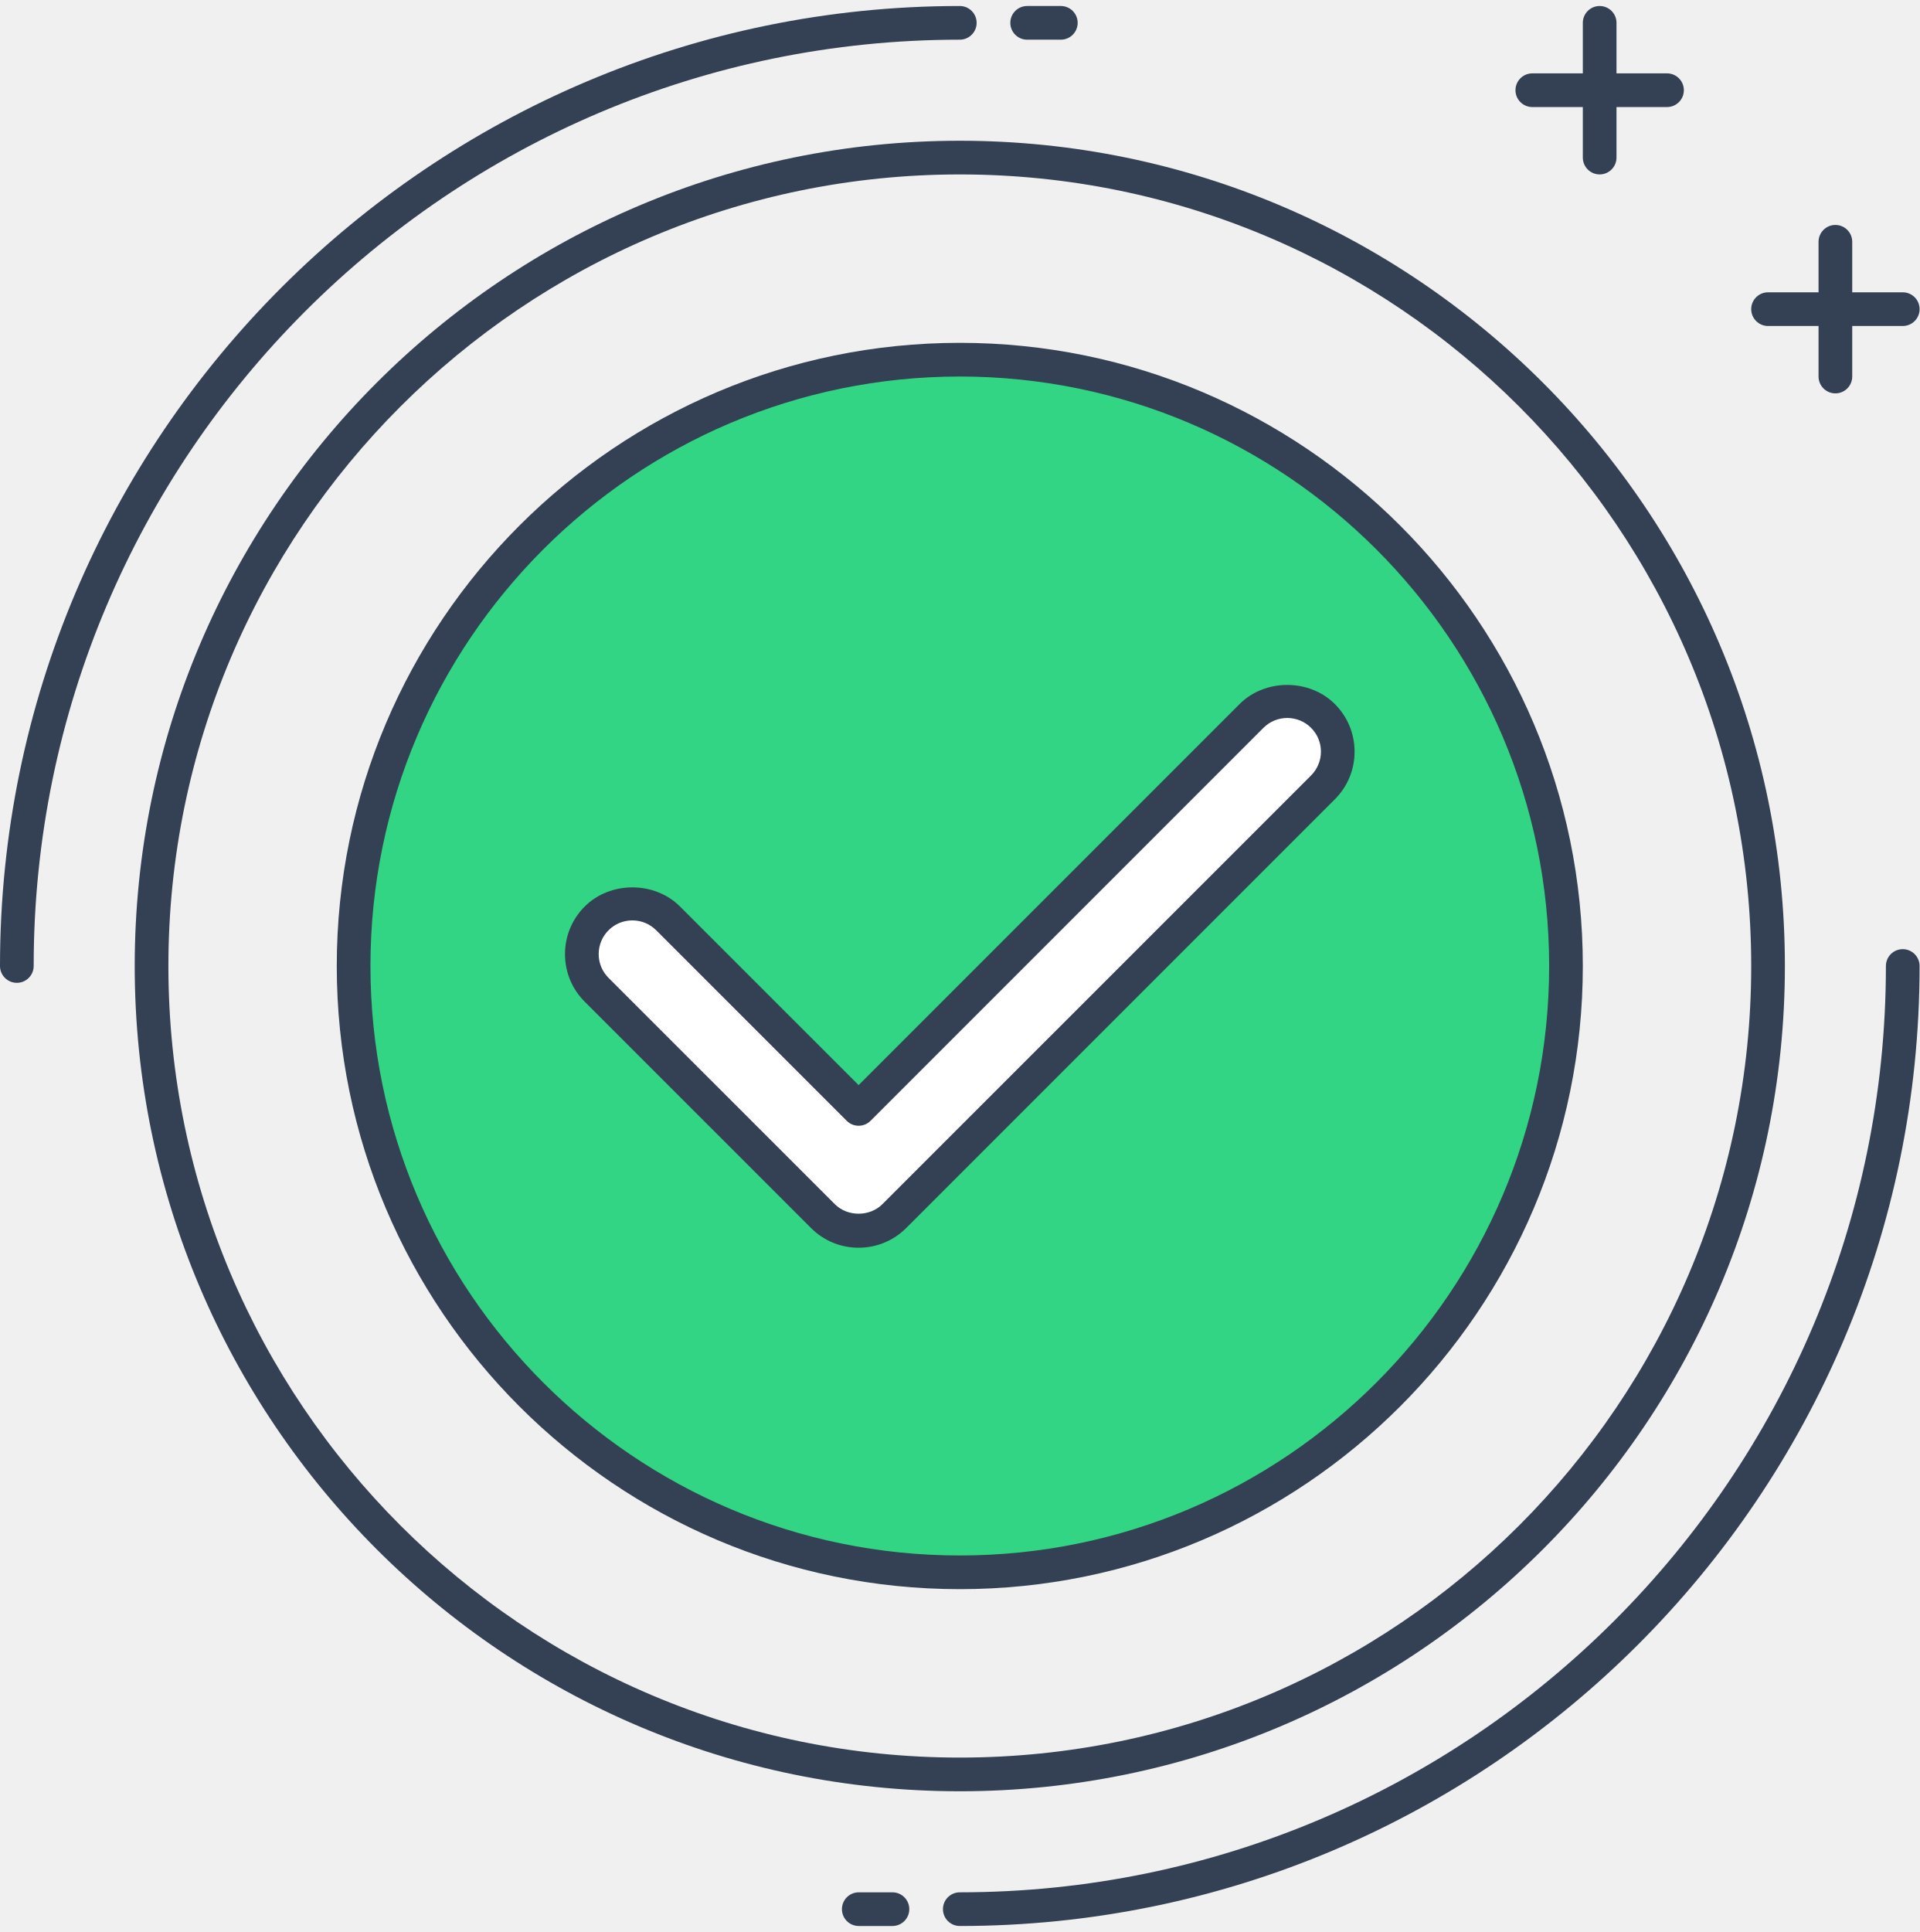
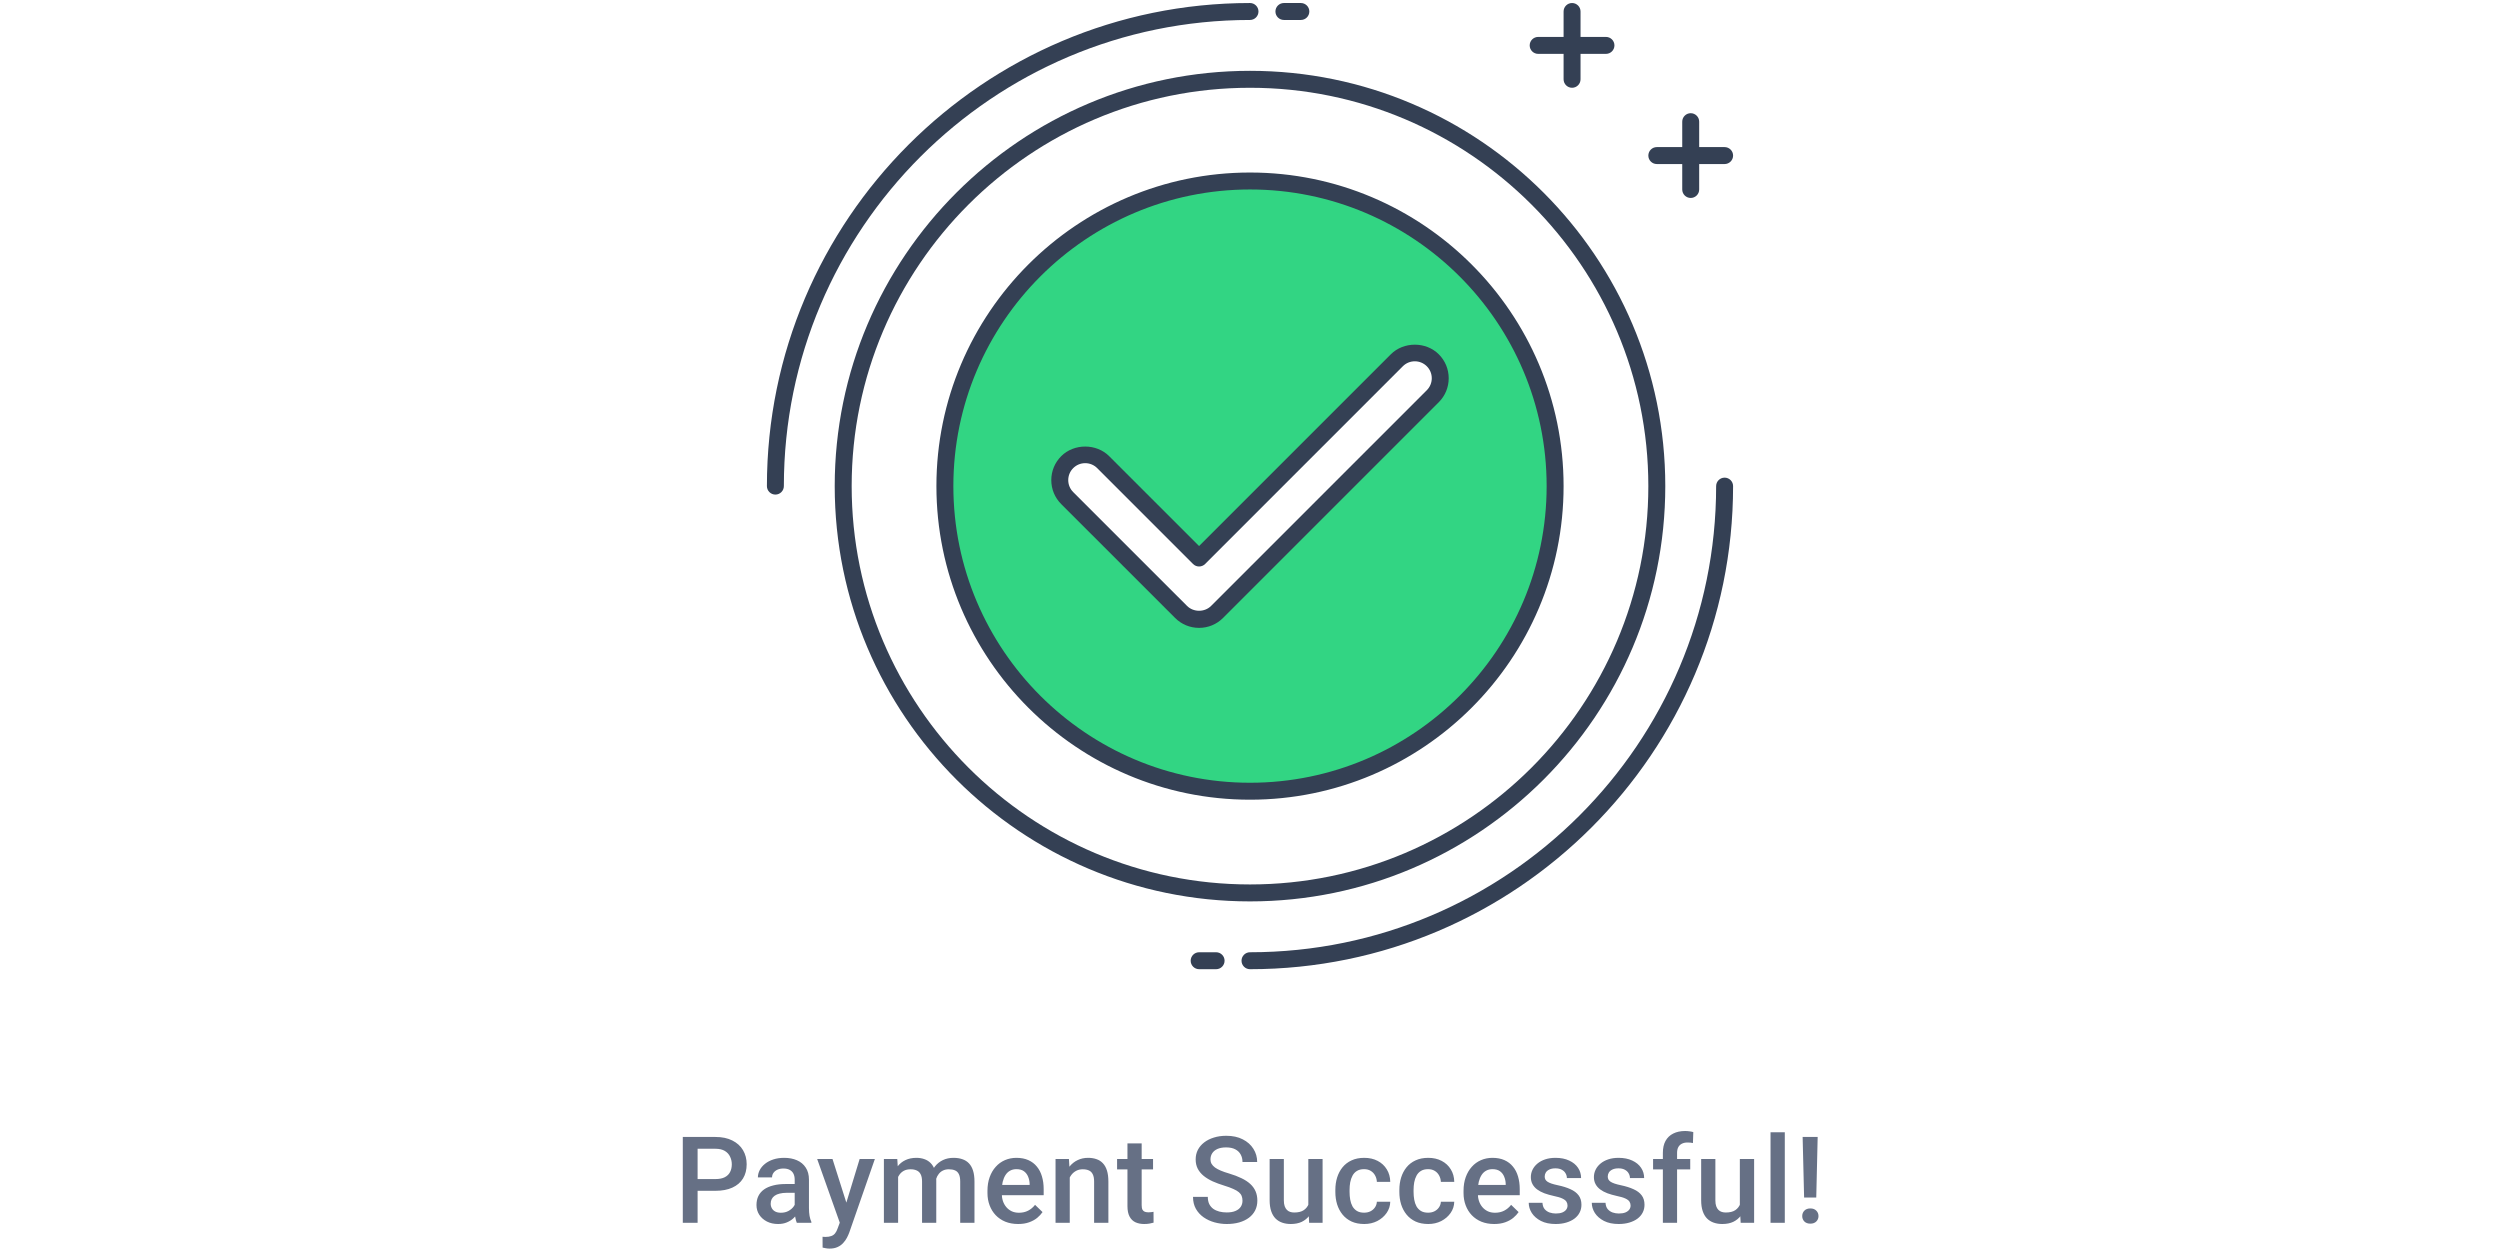
- <svg xmlns="http://www.w3.org/2000/svg" width="160" height="161" viewBox="0 0 160 161" fill="none">
-   <g clip-path="url(#clip0_3583_7065)">
-     <path d="M1.404 81.903C0.629 81.903 0 81.274 0 80.5C0 36.388 35.888 0.5 80 0.5C80.774 0.5 81.403 1.129 81.403 1.904C81.403 2.678 80.774 3.307 80 3.307C37.434 3.307 2.807 37.934 2.807 80.5C2.807 81.274 2.178 81.903 1.404 81.903Z" fill="#344054" />
-     <path d="M88.421 3.307H85.614C84.84 3.307 84.211 2.678 84.211 1.904C84.211 1.129 84.84 0.5 85.614 0.5H88.421C89.196 0.5 89.825 1.129 89.825 1.904C89.825 2.678 89.196 3.307 88.421 3.307Z" fill="#344054" />
-     <path d="M79.999 160.5C79.225 160.5 78.596 159.871 78.596 159.097C78.596 158.322 79.225 157.693 79.999 157.693C122.562 157.693 157.192 123.066 157.192 80.5C157.192 79.726 157.821 79.097 158.596 79.097C159.37 79.097 159.999 79.726 159.999 80.5C159.999 124.612 124.111 160.5 79.999 160.5Z" fill="#344054" />
-     <path d="M74.386 160.5H71.579C70.805 160.5 70.176 159.871 70.176 159.097C70.176 158.322 70.805 157.693 71.579 157.693H74.386C75.161 157.693 75.79 158.322 75.79 159.097C75.79 159.871 75.161 160.5 74.386 160.5Z" fill="#344054" />
-     <path d="M80 149.272C42.081 149.272 11.229 118.42 11.229 80.5C11.229 42.581 42.081 11.729 80 11.729C117.923 11.729 148.772 42.581 148.772 80.5C148.772 118.42 117.923 149.272 80 149.272ZM80 14.536C43.627 14.536 14.036 44.127 14.036 80.5C14.036 116.874 43.627 146.465 80 146.465C116.374 146.465 145.965 116.874 145.965 80.5C145.965 44.127 116.374 14.536 80 14.536Z" fill="#344054" />
-     <path d="M80.001 29.974C52.097 29.974 29.475 52.596 29.475 80.5C29.475 108.404 52.097 131.026 80.001 131.026C107.905 131.026 130.527 108.404 130.527 80.5C130.527 52.596 107.905 29.974 80.001 29.974Z" fill="#32D583" />
-     <path d="M80 132.43C51.365 132.43 28.07 109.135 28.07 80.5C28.07 51.865 51.365 28.57 80 28.57C108.635 28.57 131.93 51.865 131.93 80.5C131.93 109.135 108.635 132.43 80 132.43ZM80 31.377C52.915 31.377 30.877 53.415 30.877 80.5C30.877 107.585 52.915 129.623 80 129.623C107.085 129.623 129.123 107.585 129.123 80.5C129.123 53.415 107.085 31.377 80 31.377Z" fill="#344054" />
-     <path d="M138.948 8.921H127.72C126.946 8.921 126.316 8.292 126.316 7.518C126.316 6.743 126.946 6.114 127.72 6.114H138.948C139.722 6.114 140.351 6.743 140.351 7.518C140.351 8.292 139.722 8.921 138.948 8.921Z" fill="#344054" />
-     <path d="M133.333 14.535C132.559 14.535 131.93 13.906 131.93 13.132V1.904C131.93 1.129 132.559 0.5 133.333 0.5C134.108 0.5 134.737 1.129 134.737 1.904V13.132C134.737 13.906 134.108 14.535 133.333 14.535Z" fill="#344054" />
-     <path d="M158.596 27.166H147.368C146.594 27.166 145.965 26.537 145.965 25.763C145.965 24.988 146.594 24.359 147.368 24.359H158.596C159.371 24.359 160 24.988 160 25.763C160 26.537 159.371 27.166 158.596 27.166Z" fill="#344054" />
-     <path d="M152.982 32.781C152.207 32.781 151.578 32.152 151.578 31.378V20.15C151.578 19.375 152.207 18.746 152.982 18.746C153.756 18.746 154.385 19.375 154.385 20.15V31.378C154.385 32.152 153.756 32.781 152.982 32.781Z" fill="#344054" />
-     <path d="M71.564 102.574C70.486 102.574 69.408 102.164 68.586 101.342L49.728 82.488C48.083 80.846 48.083 78.178 49.728 76.534C51.372 74.889 54.037 74.889 55.682 76.534L71.562 92.414L104.311 59.664C105.956 58.02 108.619 58.02 110.265 59.664C111.91 61.306 111.91 63.975 110.265 65.618L74.543 101.339C73.72 102.161 72.642 102.574 71.564 102.574Z" fill="white" />
-     <path d="M71.566 103.977C70.067 103.977 68.658 103.394 67.597 102.333L48.739 83.478C47.678 82.42 47.094 81.011 47.094 79.509C47.094 78.01 47.678 76.601 48.739 75.54C50.862 73.418 54.555 73.418 56.677 75.54L71.566 90.426L103.322 58.67C105.444 56.547 109.137 56.547 111.26 58.67C112.321 59.728 112.905 61.14 112.905 62.64C112.905 64.138 112.321 65.549 111.26 66.608L75.535 102.333C74.473 103.394 73.064 103.977 71.566 103.977ZM52.708 76.7C51.958 76.7 51.254 76.991 50.723 77.522C50.193 78.052 49.901 78.757 49.901 79.507C49.901 80.256 50.193 80.961 50.723 81.491L69.581 100.345C70.642 101.408 72.49 101.408 73.551 100.345L109.279 64.62C109.806 64.09 110.101 63.385 110.101 62.637C110.101 61.887 109.809 61.183 109.279 60.652C108.181 59.557 106.407 59.557 105.309 60.652L72.56 93.402C72.011 93.949 71.122 93.949 70.575 93.402L54.695 77.522C54.162 76.991 53.458 76.7 52.708 76.7Z" fill="#344054" />
+ <svg xmlns="http://www.w3.org/2000/svg" width="414" height="208" viewBox="0 0 414 208" fill="none">
+   <rect width="414" height="208" fill="#F5F5F5" />
+   <g clip-path="url(#clip0_1272_59221)">
+     <rect width="1440" height="1024" transform="translate(-513 -384)" fill="white" />
+     <rect width="1440" height="822" transform="translate(-513 -182)" fill="#F9FAFB" />
+     <g clip-path="url(#clip1_1272_59221)">
+       <rect x="-73" y="-39.5" width="560" height="537" rx="16" fill="white" />
+       <g clip-path="url(#clip2_1272_59221)">
+         <path d="M128.404 81.903C127.629 81.903 127 81.274 127 80.5C127 36.388 162.888 0.5 207 0.5C207.774 0.5 208.404 1.129 208.404 1.904C208.404 2.678 207.774 3.307 207 3.307C164.434 3.307 129.807 37.934 129.807 80.5C129.807 81.274 129.178 81.903 128.404 81.903Z" fill="#344054" />
+         <path d="M215.421 3.307H212.614C211.84 3.307 211.211 2.678 211.211 1.904C211.211 1.129 211.84 0.5 212.614 0.5H215.421C216.196 0.5 216.825 1.129 216.825 1.904C216.825 2.678 216.196 3.307 215.421 3.307Z" fill="#344054" />
+         <path d="M206.999 160.5C206.225 160.5 205.596 159.871 205.596 159.097C205.596 158.322 206.225 157.693 206.999 157.693C249.562 157.693 284.192 123.066 284.192 80.5C284.192 79.726 284.821 79.097 285.596 79.097C286.37 79.097 286.999 79.726 286.999 80.5C286.999 124.612 251.111 160.5 206.999 160.5Z" fill="#344054" />
+         <path d="M201.386 160.5H198.579C197.805 160.5 197.176 159.871 197.176 159.097C197.176 158.322 197.805 157.693 198.579 157.693H201.386C202.161 157.693 202.79 158.322 202.79 159.097C202.79 159.871 202.161 160.5 201.386 160.5Z" fill="#344054" />
+         <path d="M207 149.272C169.081 149.272 138.229 118.42 138.229 80.5C138.229 42.581 169.081 11.729 207 11.729C244.923 11.729 275.772 42.581 275.772 80.5C275.772 118.42 244.923 149.272 207 149.272ZM207 14.536C170.627 14.536 141.036 44.127 141.036 80.5C141.036 116.874 170.627 146.465 207 146.465C243.374 146.465 272.965 116.874 272.965 80.5C272.965 44.127 243.374 14.536 207 14.536Z" fill="#344054" />
+         <path d="M207.001 29.974C179.097 29.974 156.475 52.596 156.475 80.5C156.475 108.404 179.097 131.026 207.001 131.026C234.905 131.026 257.527 108.404 257.527 80.5C257.527 52.596 234.905 29.974 207.001 29.974Z" fill="#32D583" />
+         <path d="M207 132.43C178.365 132.43 155.07 109.135 155.07 80.5C155.07 51.865 178.365 28.57 207 28.57C235.635 28.57 258.93 51.865 258.93 80.5C258.93 109.135 235.635 132.43 207 132.43ZM207 31.377C179.915 31.377 157.877 53.415 157.877 80.5C157.877 107.585 179.915 129.623 207 129.623C234.085 129.623 256.123 107.585 256.123 80.5C256.123 53.415 234.085 31.377 207 31.377Z" fill="#344054" />
+         <path d="M265.948 8.921H254.72C253.946 8.921 253.316 8.292 253.316 7.518C253.316 6.743 253.946 6.114 254.72 6.114H265.948C266.722 6.114 267.351 6.743 267.351 7.518C267.351 8.292 266.722 8.921 265.948 8.921Z" fill="#344054" />
+         <path d="M260.333 14.535C259.559 14.535 258.93 13.906 258.93 13.132V1.904C258.93 1.129 259.559 0.5 260.333 0.5C261.108 0.5 261.737 1.129 261.737 1.904V13.132C261.737 13.906 261.108 14.535 260.333 14.535Z" fill="#344054" />
+         <path d="M285.596 27.166H274.368C273.594 27.166 272.965 26.537 272.965 25.763C272.965 24.988 273.594 24.359 274.368 24.359H285.596C286.371 24.359 287 24.988 287 25.763C287 26.537 286.371 27.166 285.596 27.166Z" fill="#344054" />
+         <path d="M279.982 32.781C279.207 32.781 278.578 32.152 278.578 31.378V20.15C278.578 19.375 279.207 18.746 279.982 18.746C280.756 18.746 281.385 19.375 281.385 20.15V31.378C281.385 32.152 280.756 32.781 279.982 32.781Z" fill="#344054" />
+         <path d="M198.564 102.574C197.486 102.574 196.408 102.164 195.586 101.342L176.728 82.488C175.083 80.846 175.083 78.178 176.728 76.534C178.372 74.889 181.037 74.889 182.682 76.534L198.562 92.414L231.311 59.664C232.956 58.02 235.619 58.02 237.265 59.664C238.91 61.306 238.91 63.975 237.265 65.618L201.543 101.339C200.72 102.161 199.642 102.574 198.564 102.574Z" fill="white" />
+         <path d="M198.566 103.977C197.067 103.977 195.658 103.394 194.597 102.333L175.738 83.478C174.678 82.42 174.094 81.011 174.094 79.509C174.094 78.01 174.678 76.601 175.738 75.54C177.862 73.418 181.555 73.418 183.677 75.54L198.566 90.426L230.322 58.67C232.444 56.547 236.137 56.547 238.26 58.67C239.321 59.728 239.905 61.14 239.905 62.64C239.905 64.138 239.321 65.549 238.26 66.608L202.535 102.333C201.473 103.394 200.064 103.977 198.566 103.977ZM179.708 76.7C178.958 76.7 178.254 76.991 177.723 77.522C177.193 78.052 176.901 78.757 176.901 79.507C176.901 80.256 177.193 80.961 177.723 81.491L196.581 100.345C197.642 101.408 199.49 101.408 200.551 100.345L236.279 64.62C236.806 64.09 237.101 63.385 237.101 62.637C237.101 61.887 236.809 61.183 236.279 60.652C235.181 59.557 233.407 59.557 232.309 60.652L199.56 93.402C199.012 93.949 198.122 93.949 197.575 93.402L181.695 77.522C181.162 76.991 180.458 76.7 179.708 76.7Z" fill="#344054" />
+       </g>
+       <path d="M118.472 197.197H114.771V195.254H118.472C119.117 195.254 119.638 195.15 120.035 194.941C120.432 194.733 120.722 194.447 120.904 194.082C121.093 193.711 121.187 193.288 121.187 192.812C121.187 192.363 121.093 191.943 120.904 191.553C120.722 191.156 120.432 190.837 120.035 190.596C119.638 190.355 119.117 190.234 118.472 190.234H115.523V202.5H113.072V188.281H118.472C119.573 188.281 120.507 188.477 121.275 188.867C122.05 189.251 122.639 189.785 123.043 190.469C123.446 191.146 123.648 191.921 123.648 192.793C123.648 193.711 123.446 194.499 123.043 195.156C122.639 195.814 122.05 196.318 121.275 196.67C120.507 197.021 119.573 197.197 118.472 197.197ZM131.601 200.381V195.342C131.601 194.964 131.532 194.639 131.396 194.365C131.259 194.092 131.051 193.88 130.771 193.73C130.497 193.581 130.152 193.506 129.736 193.506C129.351 193.506 129.019 193.571 128.739 193.701C128.46 193.831 128.241 194.007 128.085 194.229C127.929 194.45 127.851 194.701 127.851 194.98H125.507C125.507 194.564 125.608 194.16 125.81 193.77C126.012 193.379 126.305 193.031 126.689 192.725C127.073 192.419 127.532 192.178 128.066 192.002C128.599 191.826 129.198 191.738 129.863 191.738C130.657 191.738 131.36 191.872 131.972 192.139C132.59 192.406 133.075 192.809 133.427 193.35C133.785 193.883 133.964 194.554 133.964 195.361V200.059C133.964 200.54 133.997 200.973 134.062 201.357C134.133 201.735 134.234 202.064 134.364 202.344V202.5H131.952C131.842 202.246 131.754 201.924 131.689 201.533C131.63 201.136 131.601 200.752 131.601 200.381ZM131.943 196.074L131.962 197.529H130.273C129.836 197.529 129.452 197.572 129.12 197.656C128.788 197.734 128.512 197.852 128.29 198.008C128.069 198.164 127.903 198.353 127.792 198.574C127.682 198.796 127.626 199.046 127.626 199.326C127.626 199.606 127.691 199.863 127.821 200.098C127.952 200.326 128.14 200.505 128.388 200.635C128.642 200.765 128.948 200.83 129.306 200.83C129.788 200.83 130.208 200.732 130.566 200.537C130.93 200.335 131.217 200.091 131.425 199.805C131.633 199.512 131.744 199.235 131.757 198.975L132.519 200.02C132.441 200.286 132.307 200.573 132.118 200.879C131.93 201.185 131.682 201.478 131.376 201.758C131.077 202.031 130.715 202.256 130.292 202.432C129.876 202.607 129.394 202.695 128.847 202.695C128.157 202.695 127.542 202.559 127.001 202.285C126.461 202.005 126.038 201.631 125.732 201.162C125.426 200.687 125.273 200.15 125.273 199.551C125.273 198.991 125.377 198.496 125.585 198.066C125.8 197.63 126.113 197.266 126.523 196.973C126.939 196.68 127.447 196.458 128.046 196.309C128.645 196.152 129.329 196.074 130.097 196.074H131.943ZM139.485 201.348L142.356 191.934H144.876L140.637 204.111C140.54 204.372 140.413 204.655 140.257 204.961C140.1 205.267 139.895 205.557 139.641 205.83C139.394 206.11 139.085 206.335 138.714 206.504C138.343 206.68 137.893 206.768 137.366 206.768C137.158 206.768 136.956 206.748 136.761 206.709C136.572 206.676 136.393 206.641 136.223 206.602L136.214 204.805C136.279 204.811 136.357 204.818 136.448 204.824C136.546 204.831 136.624 204.834 136.682 204.834C137.073 204.834 137.399 204.785 137.659 204.688C137.919 204.596 138.131 204.447 138.294 204.238C138.463 204.03 138.606 203.75 138.723 203.398L139.485 201.348ZM137.864 191.934L140.374 199.844L140.794 202.324L139.163 202.744L135.325 191.934H137.864ZM148.727 194.082V202.5H146.373V191.934H148.59L148.727 194.082ZM148.346 196.826L147.545 196.816C147.545 196.087 147.636 195.413 147.819 194.795C148.001 194.176 148.268 193.639 148.62 193.184C148.971 192.721 149.407 192.367 149.928 192.119C150.455 191.865 151.064 191.738 151.754 191.738C152.236 191.738 152.676 191.81 153.073 191.953C153.476 192.09 153.825 192.308 154.118 192.607C154.417 192.907 154.645 193.291 154.801 193.76C154.964 194.229 155.045 194.795 155.045 195.459V202.5H152.692V195.664C152.692 195.15 152.614 194.746 152.457 194.453C152.308 194.16 152.09 193.952 151.803 193.828C151.523 193.698 151.188 193.633 150.797 193.633C150.355 193.633 149.977 193.717 149.664 193.887C149.358 194.056 149.108 194.287 148.913 194.58C148.717 194.873 148.574 195.212 148.483 195.596C148.392 195.98 148.346 196.39 148.346 196.826ZM154.899 196.201L153.795 196.445C153.795 195.807 153.883 195.205 154.059 194.639C154.241 194.066 154.505 193.564 154.85 193.135C155.202 192.699 155.635 192.357 156.149 192.109C156.663 191.862 157.252 191.738 157.916 191.738C158.457 191.738 158.939 191.813 159.362 191.963C159.791 192.106 160.156 192.334 160.455 192.646C160.755 192.959 160.983 193.366 161.139 193.867C161.295 194.362 161.373 194.961 161.373 195.664V202.5H159.01V195.654C159.01 195.12 158.932 194.707 158.776 194.414C158.626 194.121 158.411 193.919 158.131 193.809C157.851 193.691 157.516 193.633 157.125 193.633C156.761 193.633 156.439 193.701 156.159 193.838C155.885 193.968 155.654 194.154 155.465 194.395C155.276 194.629 155.133 194.899 155.036 195.205C154.944 195.511 154.899 195.843 154.899 196.201ZM168.604 202.695C167.822 202.695 167.116 202.568 166.484 202.314C165.859 202.054 165.326 201.693 164.883 201.23C164.447 200.768 164.111 200.225 163.877 199.6C163.643 198.975 163.525 198.301 163.525 197.578V197.188C163.525 196.361 163.646 195.612 163.887 194.941C164.128 194.271 164.463 193.698 164.893 193.223C165.322 192.741 165.83 192.373 166.416 192.119C167.002 191.865 167.637 191.738 168.32 191.738C169.076 191.738 169.736 191.865 170.303 192.119C170.869 192.373 171.338 192.731 171.709 193.193C172.087 193.649 172.367 194.193 172.549 194.824C172.738 195.456 172.832 196.152 172.832 196.914V197.92H164.668V196.23H170.508V196.045C170.495 195.622 170.41 195.225 170.254 194.854C170.104 194.482 169.873 194.183 169.561 193.955C169.248 193.727 168.831 193.613 168.311 193.613C167.92 193.613 167.572 193.698 167.266 193.867C166.966 194.03 166.715 194.268 166.514 194.58C166.312 194.893 166.156 195.27 166.045 195.713C165.941 196.149 165.889 196.641 165.889 197.188V197.578C165.889 198.04 165.951 198.47 166.074 198.867C166.204 199.258 166.393 199.6 166.641 199.893C166.888 200.186 167.188 200.417 167.539 200.586C167.891 200.749 168.291 200.83 168.74 200.83C169.307 200.83 169.811 200.716 170.254 200.488C170.697 200.26 171.081 199.938 171.406 199.521L172.646 200.723C172.419 201.055 172.122 201.374 171.758 201.68C171.393 201.979 170.947 202.223 170.42 202.412C169.899 202.601 169.294 202.695 168.604 202.695ZM177.152 194.189V202.5H174.798V191.934H177.015L177.152 194.189ZM176.732 196.826L175.97 196.816C175.977 196.068 176.081 195.381 176.283 194.756C176.491 194.131 176.778 193.594 177.142 193.145C177.513 192.695 177.956 192.35 178.47 192.109C178.985 191.862 179.558 191.738 180.189 191.738C180.697 191.738 181.156 191.81 181.566 191.953C181.983 192.09 182.337 192.314 182.63 192.627C182.93 192.939 183.158 193.346 183.314 193.848C183.47 194.342 183.548 194.951 183.548 195.674V202.5H181.185V195.664C181.185 195.156 181.11 194.756 180.961 194.463C180.817 194.163 180.606 193.952 180.326 193.828C180.052 193.698 179.711 193.633 179.3 193.633C178.897 193.633 178.535 193.717 178.216 193.887C177.897 194.056 177.627 194.287 177.406 194.58C177.191 194.873 177.025 195.212 176.908 195.596C176.791 195.98 176.732 196.39 176.732 196.826ZM190.945 191.934V193.652H184.988V191.934H190.945ZM186.706 189.346H189.06V199.58C189.06 199.906 189.105 200.156 189.196 200.332C189.294 200.501 189.428 200.615 189.597 200.674C189.766 200.732 189.965 200.762 190.193 200.762C190.355 200.762 190.512 200.752 190.661 200.732C190.811 200.713 190.932 200.693 191.023 200.674L191.032 202.471C190.837 202.529 190.609 202.581 190.349 202.627C190.095 202.673 189.802 202.695 189.47 202.695C188.93 202.695 188.451 202.601 188.034 202.412C187.618 202.217 187.292 201.901 187.058 201.465C186.823 201.029 186.706 200.449 186.706 199.727V189.346ZM205.756 198.838C205.756 198.545 205.711 198.285 205.62 198.057C205.535 197.829 205.382 197.62 205.161 197.432C204.939 197.243 204.627 197.061 204.223 196.885C203.826 196.702 203.318 196.517 202.7 196.328C202.023 196.12 201.398 195.889 200.825 195.635C200.258 195.374 199.763 195.075 199.34 194.736C198.917 194.391 198.588 193.997 198.354 193.555C198.12 193.105 198.002 192.588 198.002 192.002C198.002 191.423 198.123 190.895 198.364 190.42C198.611 189.945 198.959 189.535 199.409 189.189C199.864 188.838 200.401 188.568 201.02 188.379C201.638 188.184 202.322 188.086 203.071 188.086C204.125 188.086 205.034 188.281 205.795 188.672C206.564 189.062 207.153 189.587 207.563 190.244C207.98 190.902 208.188 191.628 208.188 192.422H205.756C205.756 191.953 205.655 191.54 205.454 191.182C205.258 190.817 204.959 190.531 204.555 190.322C204.158 190.114 203.653 190.01 203.041 190.01C202.462 190.01 201.98 190.098 201.596 190.273C201.212 190.449 200.926 190.687 200.737 190.986C200.548 191.286 200.454 191.624 200.454 192.002C200.454 192.269 200.515 192.513 200.639 192.734C200.763 192.949 200.952 193.151 201.205 193.34C201.459 193.522 201.778 193.695 202.163 193.857C202.547 194.02 202.999 194.176 203.52 194.326C204.308 194.561 204.995 194.821 205.58 195.107C206.166 195.387 206.655 195.706 207.045 196.064C207.436 196.423 207.729 196.829 207.924 197.285C208.12 197.734 208.217 198.245 208.217 198.818C208.217 199.417 208.097 199.958 207.856 200.439C207.615 200.915 207.27 201.322 206.821 201.66C206.378 201.992 205.844 202.249 205.219 202.432C204.601 202.607 203.911 202.695 203.149 202.695C202.465 202.695 201.791 202.604 201.127 202.422C200.47 202.24 199.871 201.963 199.33 201.592C198.79 201.214 198.36 200.745 198.041 200.186C197.722 199.619 197.563 198.958 197.563 198.203H200.014C200.014 198.665 200.092 199.059 200.248 199.385C200.411 199.71 200.636 199.977 200.922 200.186C201.209 200.387 201.541 200.537 201.918 200.635C202.302 200.732 202.713 200.781 203.149 200.781C203.722 200.781 204.2 200.7 204.584 200.537C204.975 200.374 205.268 200.146 205.463 199.854C205.659 199.561 205.756 199.222 205.756 198.838ZM216.658 200.01V191.934H219.021V202.5H216.795L216.658 200.01ZM216.99 197.812L217.781 197.793C217.781 198.503 217.703 199.157 217.547 199.756C217.391 200.348 217.15 200.866 216.824 201.309C216.499 201.745 216.082 202.087 215.574 202.334C215.066 202.575 214.458 202.695 213.748 202.695C213.234 202.695 212.762 202.62 212.332 202.471C211.902 202.321 211.531 202.09 211.219 201.777C210.913 201.465 210.675 201.058 210.506 200.557C210.337 200.055 210.252 199.456 210.252 198.76V191.934H212.605V198.779C212.605 199.163 212.651 199.486 212.742 199.746C212.833 200 212.957 200.205 213.113 200.361C213.27 200.518 213.452 200.628 213.66 200.693C213.868 200.758 214.09 200.791 214.324 200.791C214.995 200.791 215.522 200.661 215.906 200.4C216.297 200.133 216.574 199.775 216.736 199.326C216.906 198.877 216.99 198.372 216.99 197.812ZM225.9 200.82C226.284 200.82 226.629 200.745 226.935 200.596C227.248 200.439 227.498 200.225 227.687 199.951C227.882 199.678 227.99 199.362 228.009 199.004H230.226C230.213 199.688 230.011 200.309 229.621 200.869C229.23 201.429 228.712 201.875 228.068 202.207C227.423 202.533 226.711 202.695 225.929 202.695C225.122 202.695 224.419 202.559 223.82 202.285C223.221 202.005 222.723 201.621 222.326 201.133C221.929 200.645 221.629 200.081 221.427 199.443C221.232 198.805 221.134 198.122 221.134 197.393V197.051C221.134 196.322 221.232 195.638 221.427 195C221.629 194.355 221.929 193.789 222.326 193.301C222.723 192.812 223.221 192.432 223.82 192.158C224.419 191.878 225.119 191.738 225.92 191.738C226.766 191.738 227.508 191.908 228.146 192.246C228.784 192.578 229.285 193.044 229.65 193.643C230.021 194.235 230.213 194.925 230.226 195.713H228.009C227.99 195.322 227.892 194.971 227.716 194.658C227.547 194.339 227.306 194.085 226.994 193.896C226.688 193.708 226.32 193.613 225.89 193.613C225.415 193.613 225.021 193.711 224.709 193.906C224.396 194.095 224.152 194.355 223.976 194.688C223.8 195.013 223.673 195.381 223.595 195.791C223.524 196.195 223.488 196.615 223.488 197.051V197.393C223.488 197.829 223.524 198.252 223.595 198.662C223.667 199.072 223.791 199.44 223.966 199.766C224.149 200.085 224.396 200.342 224.709 200.537C225.021 200.726 225.418 200.82 225.9 200.82ZM236.499 200.82C236.883 200.82 237.228 200.745 237.534 200.596C237.847 200.439 238.098 200.225 238.286 199.951C238.482 199.678 238.589 199.362 238.609 199.004H240.825C240.812 199.688 240.611 200.309 240.22 200.869C239.829 201.429 239.312 201.875 238.667 202.207C238.023 202.533 237.31 202.695 236.529 202.695C235.721 202.695 235.018 202.559 234.419 202.285C233.82 202.005 233.322 201.621 232.925 201.133C232.528 200.645 232.228 200.081 232.027 199.443C231.831 198.805 231.734 198.122 231.734 197.393V197.051C231.734 196.322 231.831 195.638 232.027 195C232.228 194.355 232.528 193.789 232.925 193.301C233.322 192.812 233.82 192.432 234.419 192.158C235.018 191.878 235.718 191.738 236.519 191.738C237.365 191.738 238.107 191.908 238.745 192.246C239.383 192.578 239.885 193.044 240.249 193.643C240.62 194.235 240.812 194.925 240.825 195.713H238.609C238.589 195.322 238.491 194.971 238.316 194.658C238.146 194.339 237.905 194.085 237.593 193.896C237.287 193.708 236.919 193.613 236.489 193.613C236.014 193.613 235.62 193.711 235.308 193.906C234.995 194.095 234.751 194.355 234.575 194.688C234.4 195.013 234.273 195.381 234.195 195.791C234.123 196.195 234.087 196.615 234.087 197.051V197.393C234.087 197.829 234.123 198.252 234.195 198.662C234.266 199.072 234.39 199.44 234.566 199.766C234.748 200.085 234.995 200.342 235.308 200.537C235.62 200.726 236.017 200.82 236.499 200.82ZM247.44 202.695C246.659 202.695 245.953 202.568 245.321 202.314C244.696 202.054 244.162 201.693 243.72 201.23C243.283 200.768 242.948 200.225 242.714 199.6C242.479 198.975 242.362 198.301 242.362 197.578V197.188C242.362 196.361 242.483 195.612 242.723 194.941C242.964 194.271 243.3 193.698 243.729 193.223C244.159 192.741 244.667 192.373 245.253 192.119C245.839 191.865 246.473 191.738 247.157 191.738C247.912 191.738 248.573 191.865 249.139 192.119C249.706 192.373 250.175 192.731 250.546 193.193C250.923 193.649 251.203 194.193 251.386 194.824C251.574 195.456 251.669 196.152 251.669 196.914V197.92H243.505V196.23H249.345V196.045C249.332 195.622 249.247 195.225 249.091 194.854C248.941 194.482 248.71 194.183 248.397 193.955C248.085 193.727 247.668 193.613 247.147 193.613C246.757 193.613 246.408 193.698 246.102 193.867C245.803 194.03 245.552 194.268 245.35 194.58C245.149 194.893 244.992 195.27 244.882 195.713C244.777 196.149 244.725 196.641 244.725 197.188V197.578C244.725 198.04 244.787 198.47 244.911 198.867C245.041 199.258 245.23 199.6 245.477 199.893C245.725 200.186 246.024 200.417 246.376 200.586C246.727 200.749 247.128 200.83 247.577 200.83C248.143 200.83 248.648 200.716 249.091 200.488C249.533 200.26 249.917 199.938 250.243 199.521L251.483 200.723C251.255 201.055 250.959 201.374 250.595 201.68C250.23 201.979 249.784 202.223 249.257 202.412C248.736 202.601 248.13 202.695 247.44 202.695ZM259.582 199.639C259.582 199.404 259.524 199.193 259.407 199.004C259.289 198.809 259.065 198.633 258.733 198.477C258.407 198.32 257.926 198.177 257.288 198.047C256.728 197.923 256.213 197.777 255.745 197.607C255.282 197.432 254.885 197.22 254.553 196.973C254.221 196.725 253.964 196.432 253.782 196.094C253.599 195.755 253.508 195.365 253.508 194.922C253.508 194.492 253.603 194.085 253.791 193.701C253.98 193.317 254.25 192.979 254.602 192.686C254.954 192.393 255.38 192.161 255.881 191.992C256.389 191.823 256.955 191.738 257.58 191.738C258.466 191.738 259.224 191.888 259.856 192.188C260.494 192.48 260.982 192.881 261.321 193.389C261.659 193.89 261.829 194.456 261.829 195.088H259.475C259.475 194.808 259.403 194.548 259.26 194.307C259.123 194.059 258.915 193.861 258.635 193.711C258.355 193.555 258.004 193.477 257.58 193.477C257.177 193.477 256.842 193.542 256.575 193.672C256.314 193.796 256.119 193.958 255.989 194.16C255.865 194.362 255.803 194.583 255.803 194.824C255.803 195 255.836 195.16 255.901 195.303C255.972 195.439 256.09 195.566 256.252 195.684C256.415 195.794 256.636 195.898 256.916 195.996C257.203 196.094 257.561 196.188 257.991 196.279C258.798 196.449 259.491 196.667 260.071 196.934C260.657 197.194 261.106 197.533 261.418 197.949C261.731 198.359 261.887 198.88 261.887 199.512C261.887 199.98 261.786 200.41 261.584 200.801C261.389 201.185 261.103 201.52 260.725 201.807C260.347 202.087 259.895 202.305 259.368 202.461C258.847 202.617 258.261 202.695 257.61 202.695C256.653 202.695 255.842 202.526 255.178 202.188C254.514 201.842 254.01 201.403 253.664 200.869C253.326 200.329 253.157 199.769 253.157 199.189H255.432C255.458 199.626 255.579 199.974 255.793 200.234C256.015 200.488 256.288 200.674 256.614 200.791C256.946 200.902 257.288 200.957 257.639 200.957C258.062 200.957 258.417 200.902 258.704 200.791C258.99 200.674 259.208 200.518 259.358 200.322C259.508 200.12 259.582 199.893 259.582 199.639ZM270.025 199.639C270.025 199.404 269.967 199.193 269.85 199.004C269.732 198.809 269.508 198.633 269.176 198.477C268.85 198.32 268.368 198.177 267.73 198.047C267.171 197.923 266.656 197.777 266.188 197.607C265.725 197.432 265.328 197.22 264.996 196.973C264.664 196.725 264.407 196.432 264.225 196.094C264.042 195.755 263.951 195.365 263.951 194.922C263.951 194.492 264.046 194.085 264.234 193.701C264.423 193.317 264.693 192.979 265.045 192.686C265.396 192.393 265.823 192.161 266.324 191.992C266.832 191.823 267.398 191.738 268.023 191.738C268.909 191.738 269.667 191.888 270.299 192.188C270.937 192.48 271.425 192.881 271.764 193.389C272.102 193.89 272.271 194.456 272.271 195.088H269.918C269.918 194.808 269.846 194.548 269.703 194.307C269.566 194.059 269.358 193.861 269.078 193.711C268.798 193.555 268.447 193.477 268.023 193.477C267.62 193.477 267.285 193.542 267.018 193.672C266.757 193.796 266.562 193.958 266.432 194.16C266.308 194.362 266.246 194.583 266.246 194.824C266.246 195 266.279 195.16 266.344 195.303C266.415 195.439 266.533 195.566 266.695 195.684C266.858 195.794 267.079 195.898 267.359 195.996C267.646 196.094 268.004 196.188 268.434 196.279C269.241 196.449 269.934 196.667 270.514 196.934C271.1 197.194 271.549 197.533 271.861 197.949C272.174 198.359 272.33 198.88 272.33 199.512C272.33 199.98 272.229 200.41 272.027 200.801C271.832 201.185 271.546 201.52 271.168 201.807C270.79 202.087 270.338 202.305 269.811 202.461C269.29 202.617 268.704 202.695 268.053 202.695C267.096 202.695 266.285 202.526 265.621 202.188C264.957 201.842 264.452 201.403 264.107 200.869C263.769 200.329 263.6 199.769 263.6 199.189H265.875C265.901 199.626 266.021 199.974 266.236 200.234C266.458 200.488 266.731 200.674 267.057 200.791C267.389 200.902 267.73 200.957 268.082 200.957C268.505 200.957 268.86 200.902 269.146 200.791C269.433 200.674 269.651 200.518 269.801 200.322C269.951 200.12 270.025 199.893 270.025 199.639ZM277.724 202.5H275.371V190.918C275.371 190.13 275.517 189.469 275.81 188.936C276.11 188.395 276.536 187.988 277.089 187.715C277.643 187.435 278.297 187.295 279.052 187.295C279.287 187.295 279.518 187.311 279.746 187.344C279.974 187.37 280.195 187.412 280.41 187.471L280.351 189.287C280.221 189.255 280.078 189.232 279.921 189.219C279.772 189.206 279.609 189.199 279.433 189.199C279.075 189.199 278.766 189.268 278.505 189.404C278.252 189.535 278.056 189.727 277.92 189.98C277.789 190.234 277.724 190.547 277.724 190.918V202.5ZM279.902 191.934V193.652H273.75V191.934H279.902ZM288.118 200.01V191.934H290.482V202.5H288.255L288.118 200.01ZM288.45 197.812L289.241 197.793C289.241 198.503 289.163 199.157 289.007 199.756C288.851 200.348 288.61 200.866 288.284 201.309C287.959 201.745 287.542 202.087 287.034 202.334C286.527 202.575 285.918 202.695 285.208 202.695C284.694 202.695 284.222 202.62 283.792 202.471C283.362 202.321 282.991 202.09 282.679 201.777C282.373 201.465 282.135 201.058 281.966 200.557C281.797 200.055 281.712 199.456 281.712 198.76V191.934H284.066V198.779C284.066 199.163 284.111 199.486 284.202 199.746C284.293 200 284.417 200.205 284.573 200.361C284.73 200.518 284.912 200.628 285.12 200.693C285.329 200.758 285.55 200.791 285.784 200.791C286.455 200.791 286.982 200.661 287.366 200.4C287.757 200.133 288.034 199.775 288.196 199.326C288.366 198.877 288.45 198.372 288.45 197.812ZM295.563 187.5V202.5H293.2V187.5H295.563ZM301.006 188.281L300.772 198.311H298.76L298.516 188.281H301.006ZM298.448 201.387C298.448 201.029 298.565 200.729 298.799 200.488C299.04 200.241 299.372 200.117 299.795 200.117C300.212 200.117 300.541 200.241 300.782 200.488C301.023 200.729 301.143 201.029 301.143 201.387C301.143 201.732 301.023 202.028 300.782 202.275C300.541 202.516 300.212 202.637 299.795 202.637C299.372 202.637 299.04 202.516 298.799 202.275C298.565 202.028 298.448 201.732 298.448 201.387Z" fill="#667085" />
+     </g>
  </g>
+   <path d="M209.5 501.5C209.5 500.119 208.381 499 207 499C205.619 499 204.5 500.119 204.5 501.5H209.5ZM1369.27 21.232C1368.29 20.256 1366.71 20.256 1365.73 21.232L1349.82 37.142C1348.85 38.118 1348.85 39.701 1349.82 40.678C1350.8 41.654 1352.38 41.654 1353.36 40.678L1367.5 26.535L1381.64 40.678C1382.62 41.654 1384.2 41.654 1385.18 40.678C1386.15 39.701 1386.15 38.118 1385.18 37.142L1369.27 21.232ZM204.5 501.5V550H209.5V501.5H204.5ZM231 576.5H1343.5V571.5H231V576.5ZM1370 550V23H1365V550H1370ZM1343.5 576.5C1358.14 576.5 1370 564.636 1370 550H1365C1365 561.874 1355.37 571.5 1343.5 571.5V576.5ZM204.5 550C204.5 564.636 216.364 576.5 231 576.5V571.5C219.126 571.5 209.5 561.874 209.5 550H204.5Z" fill="#0086C9" />
  <defs>
-     <clipPath id="clip0_3583_7065">
-       <rect width="160" height="160" fill="white" transform="translate(0 0.5)" />
+     <clipPath id="clip0_1272_59221">
+       <rect width="1440" height="1024" fill="white" transform="translate(-513 -384)" />
+     </clipPath>
+     <clipPath id="clip1_1272_59221">
+       <rect x="-73" y="-39.5" width="560" height="537" rx="16" fill="white" />
+     </clipPath>
+     <clipPath id="clip2_1272_59221">
+       <rect width="160" height="160" fill="white" transform="translate(127 0.5)" />
    </clipPath>
  </defs>
</svg>
